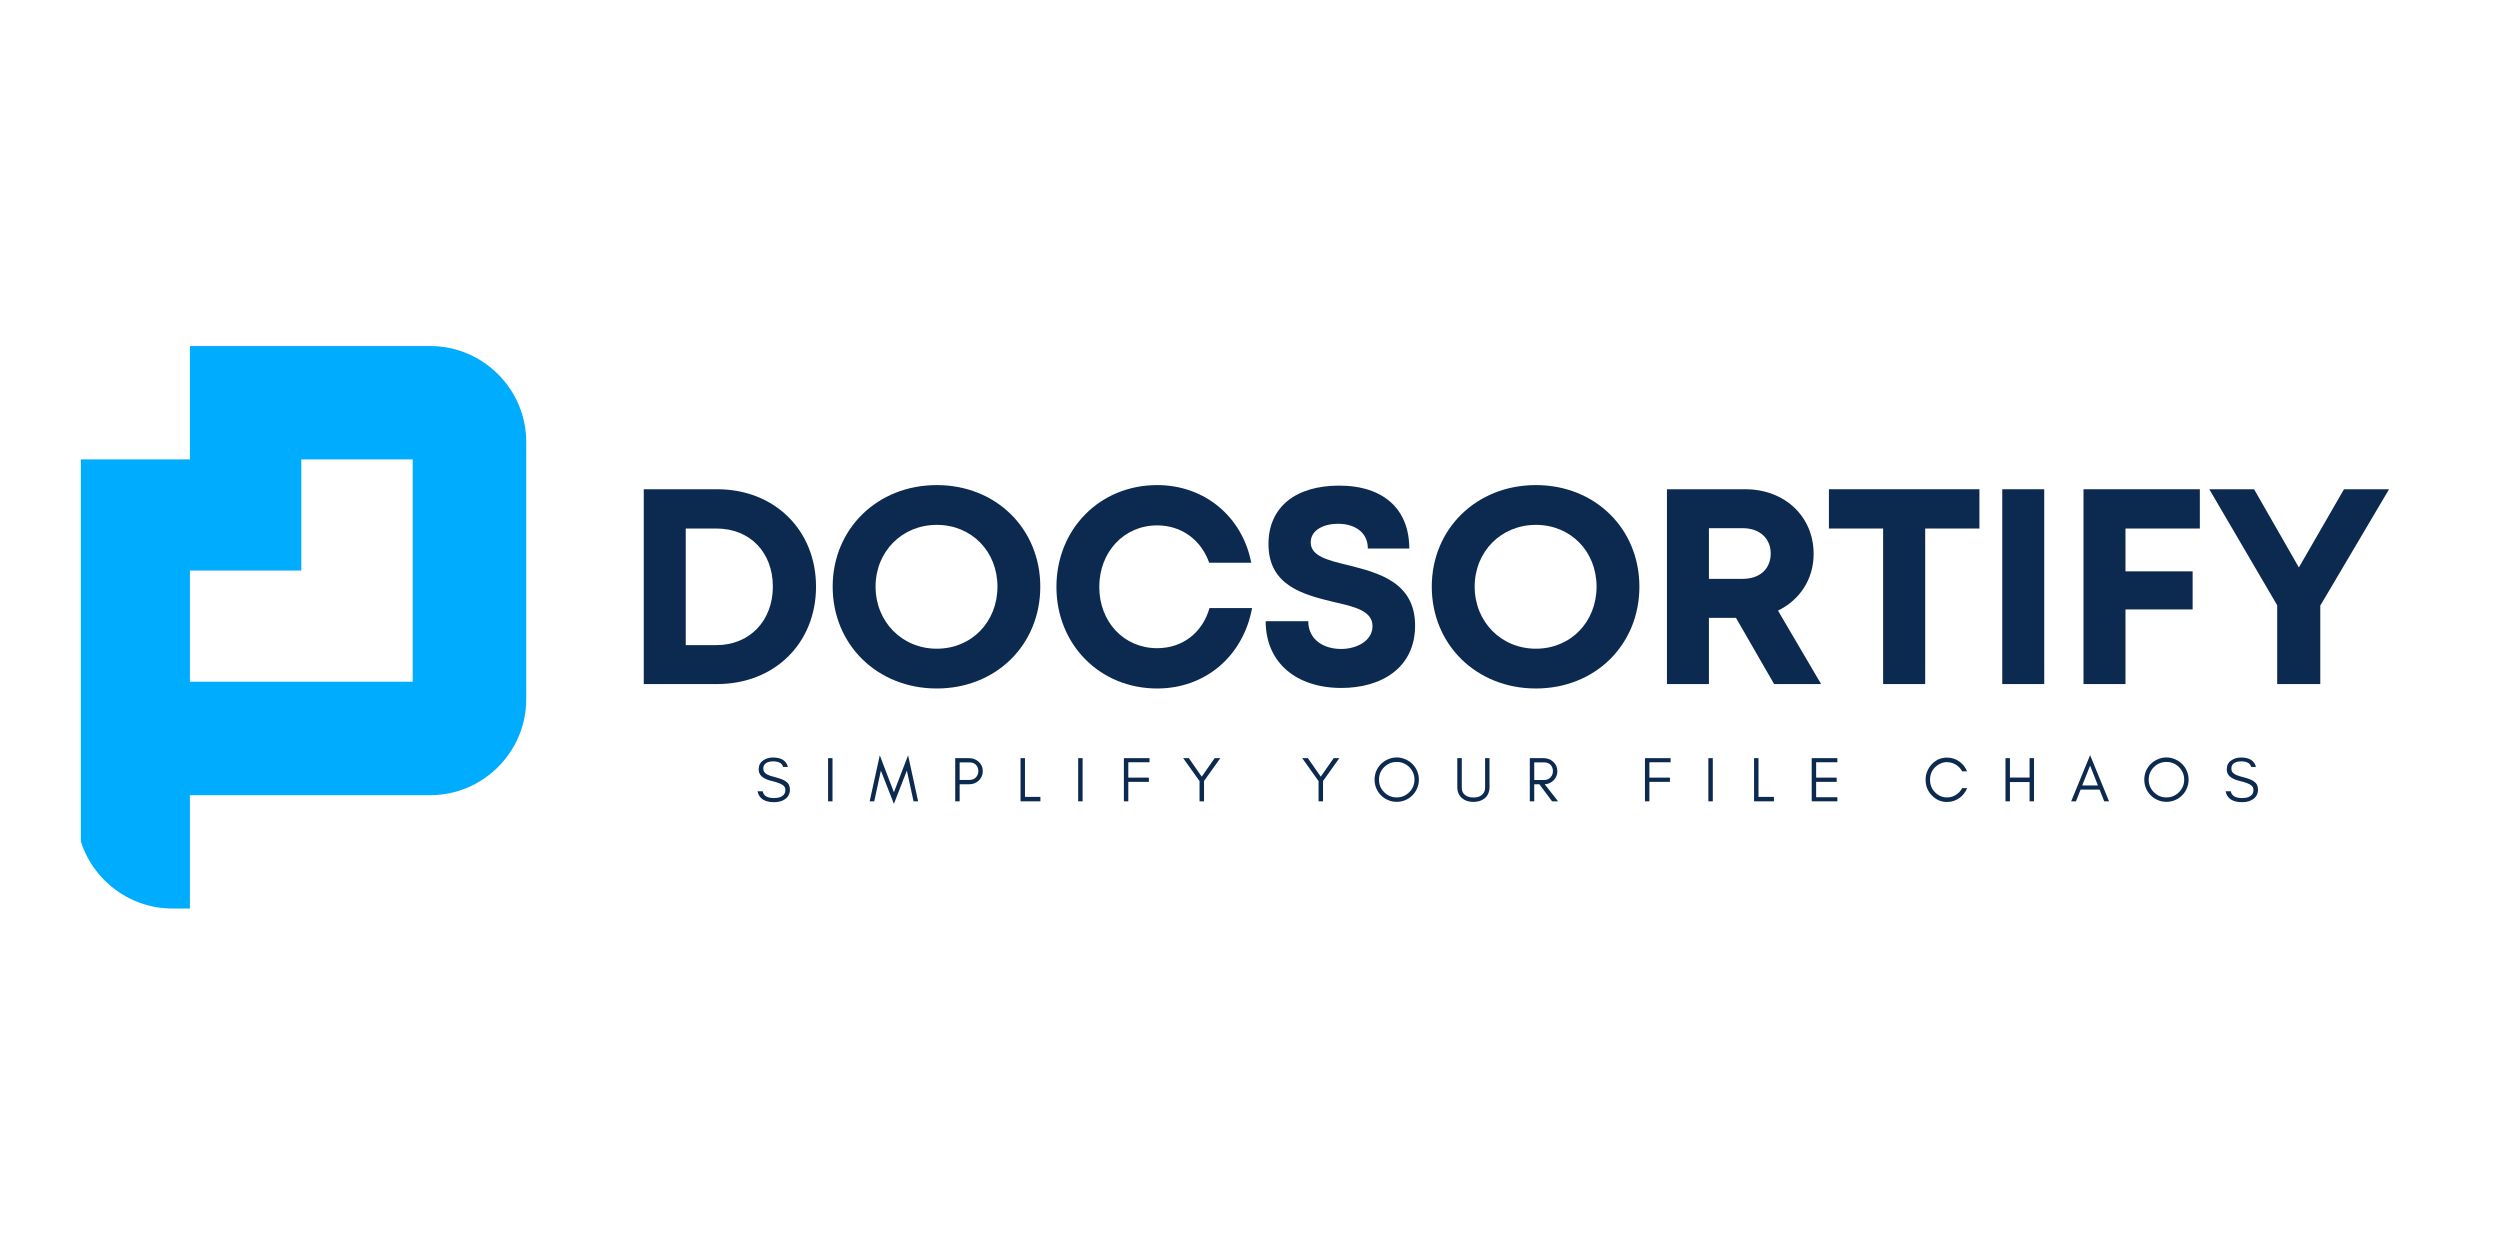
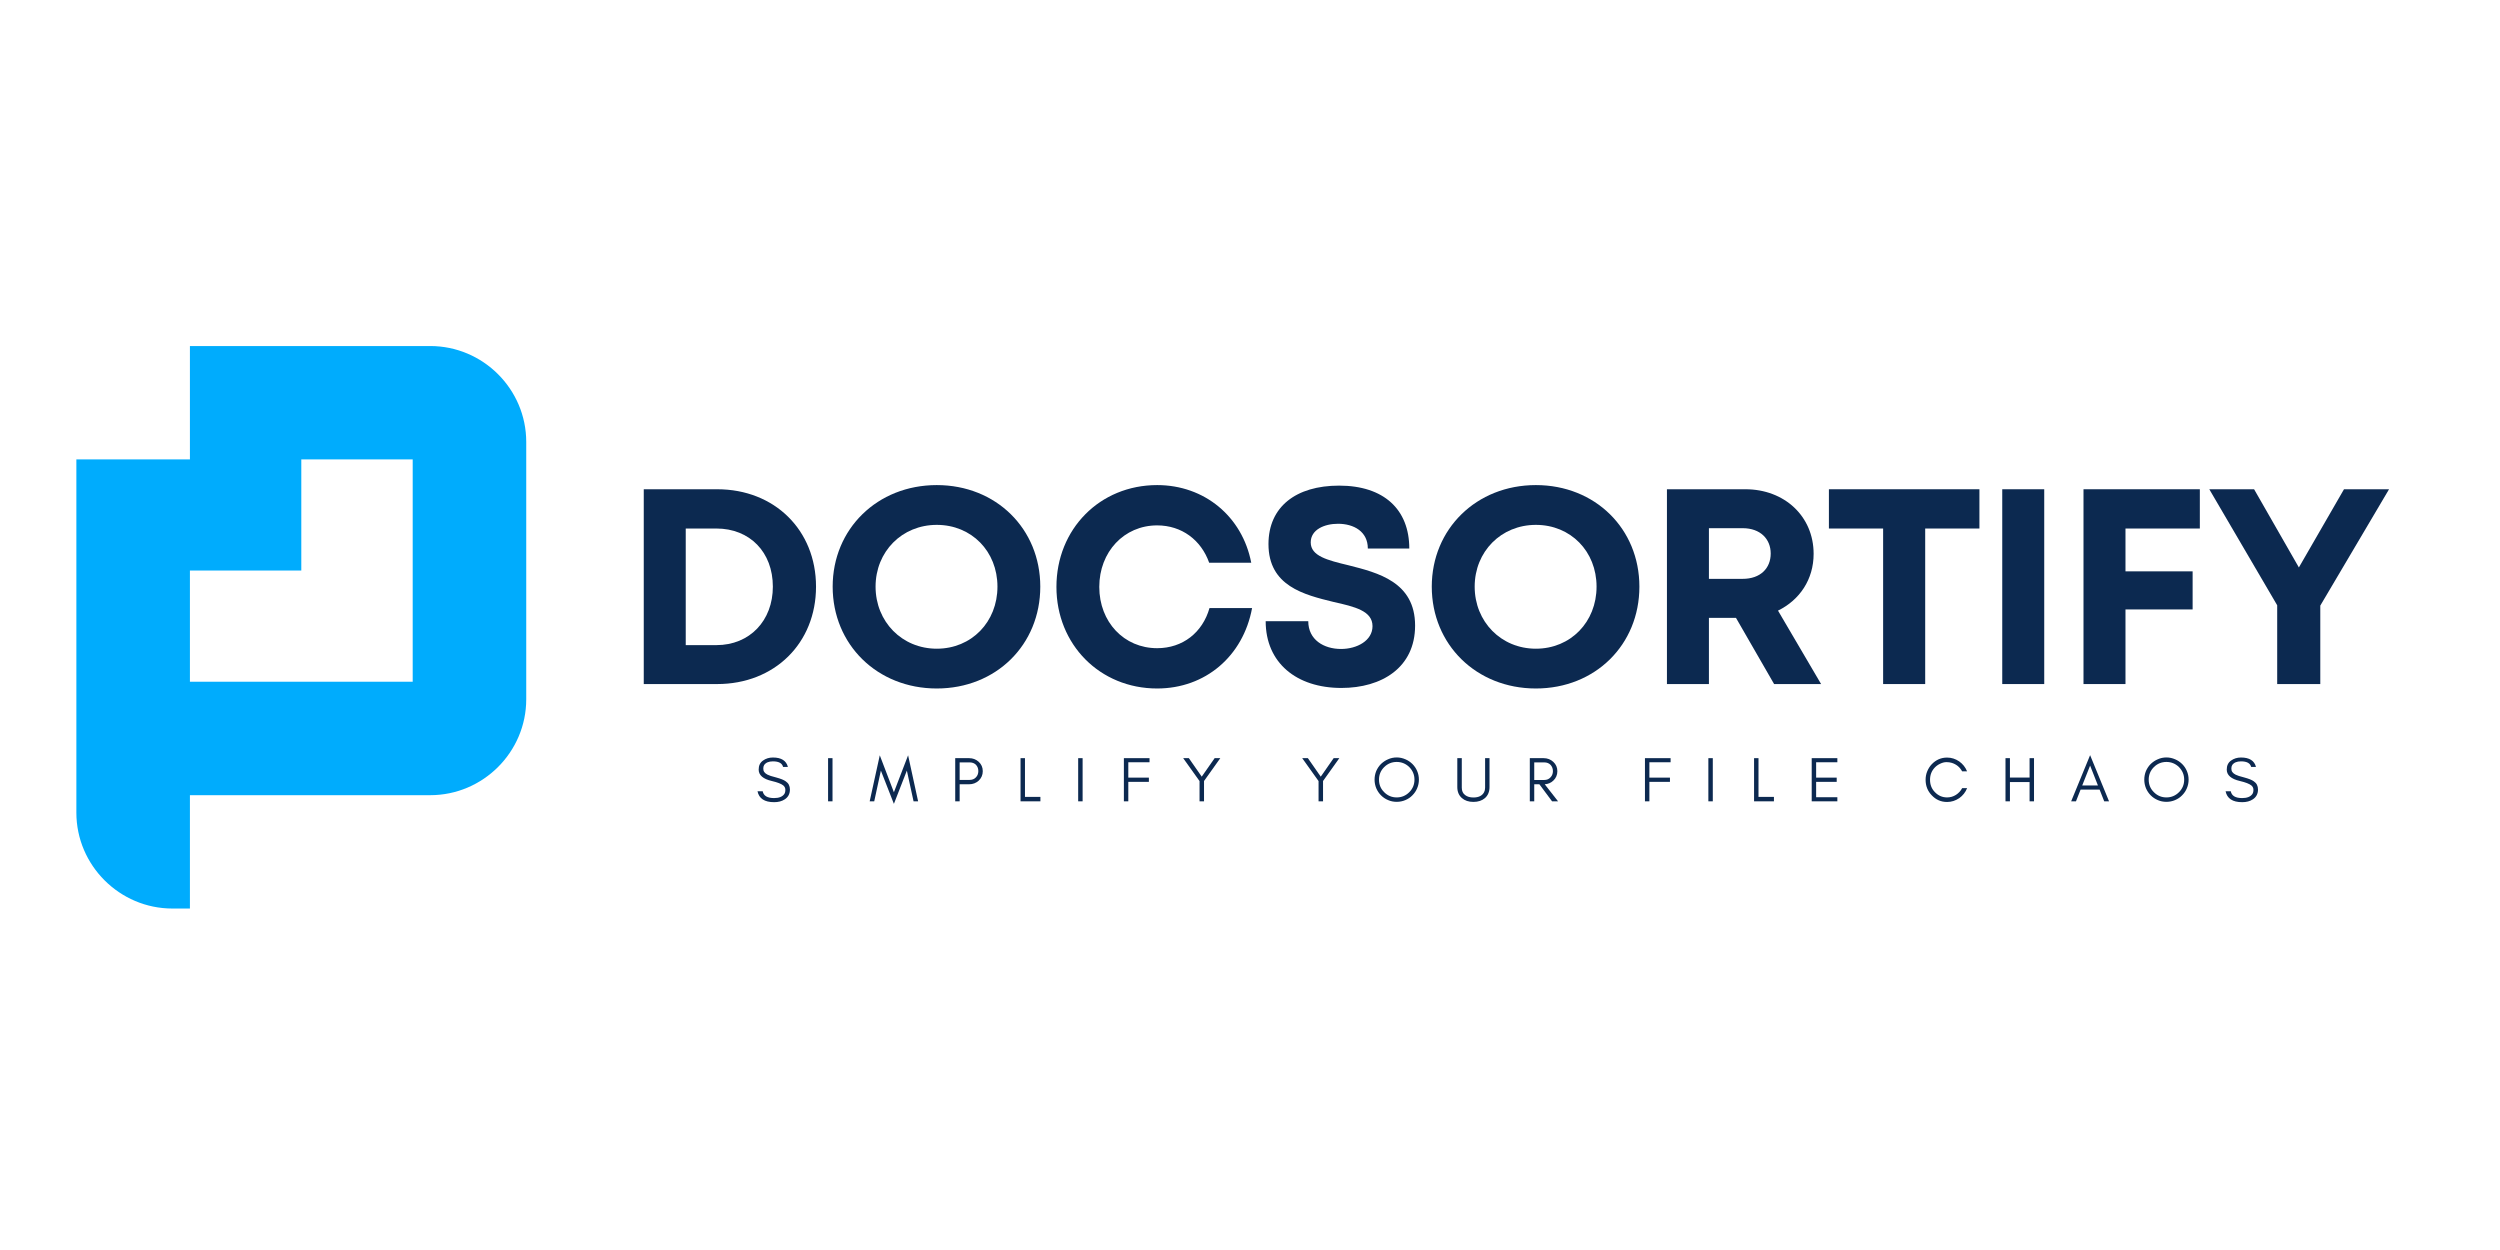
<svg xmlns="http://www.w3.org/2000/svg" width="200" zoomAndPan="magnify" viewBox="0 0 150 75" height="100" preserveAspectRatio="xMidYMid meet" version="1.0">
  <defs>
    <g />
    <clipPath id="d8ee96f435">
-       <path d="M 4.852 20.762 L 31.578 20.762 L 31.578 54.512 L 4.852 54.512 Z M 4.852 20.762 " clip-rule="nonzero" />
+       <path d="M 4.852 20.762 L 31.578 20.762 L 31.578 54.512 L 4.852 54.512 Z M 4.852 20.762 " clipRule="nonzero" />
    </clipPath>
  </defs>
-   <g clip-path="url(#d8ee96f435)">
-     <path fill="#00acfd" d="M 11.395 34.234 L 11.395 40.906 L 24.762 40.906 L 24.762 27.562 L 18.078 27.562 L 18.078 34.234 Z M 4.582 27.562 L 11.395 27.562 L 11.395 20.762 L 25.812 20.762 C 28.984 20.762 31.574 23.352 31.574 26.516 L 31.574 41.957 C 31.574 45.121 28.984 47.711 25.812 47.711 L 11.395 47.711 L 11.395 54.512 L 10.344 54.512 C 7.176 54.512 4.582 51.922 4.582 48.758 Z M 4.582 27.562 " fill-opacity="1" fill-rule="nonzero" />
-   </g>
-   <g fill="#0c2950" fill-opacity="1">
+   <g clipPath="url(#d8ee96f435)">
+     <path fill="#00acfd" d="M 11.395 34.234 L 11.395 40.906 L 24.762 40.906 L 24.762 27.562 L 18.078 27.562 L 18.078 34.234 Z M 4.582 27.562 L 11.395 27.562 L 11.395 20.762 L 25.812 20.762 C 28.984 20.762 31.574 23.352 31.574 26.516 L 31.574 41.957 C 31.574 45.121 28.984 47.711 25.812 47.711 L 11.395 47.711 L 11.395 54.512 L 10.344 54.512 C 7.176 54.512 4.582 51.922 4.582 48.758 Z M 4.582 27.562 " fillOpacity="1" fillRule="nonzero" />
+   </g>
+   <g fill="#0c2950" fillOpacity="1">
    <g transform="translate(45.30928, 48.07949)">
      <g>
        <path d="M 1 -1.219 C 1.336 -1.141 1.566 -1.051 1.688 -0.953 C 1.77 -0.883 1.812 -0.797 1.812 -0.688 C 1.812 -0.582 1.789 -0.496 1.746 -0.434 C 1.629 -0.273 1.426 -0.195 1.137 -0.195 C 0.73 -0.195 0.504 -0.332 0.453 -0.605 L 0.141 -0.605 C 0.23 -0.168 0.562 0.051 1.137 0.051 C 1.391 0.051 1.602 -0.004 1.773 -0.117 C 1.98 -0.25 2.086 -0.449 2.086 -0.707 C 2.086 -0.922 2.004 -1.086 1.836 -1.199 C 1.719 -1.285 1.527 -1.359 1.266 -1.43 C 0.996 -1.496 0.828 -1.555 0.746 -1.598 C 0.57 -1.684 0.484 -1.805 0.488 -1.965 C 0.488 -2.051 0.504 -2.121 0.539 -2.176 C 0.641 -2.324 0.816 -2.398 1.066 -2.398 C 1.422 -2.398 1.621 -2.285 1.676 -2.062 L 1.965 -2.062 C 1.871 -2.438 1.57 -2.629 1.066 -2.629 C 0.836 -2.629 0.637 -2.566 0.469 -2.445 C 0.297 -2.324 0.211 -2.145 0.211 -1.902 C 0.211 -1.57 0.477 -1.34 1 -1.219 Z M 1 -1.219 " />
      </g>
    </g>
  </g>
-   <g fill="#0c2950" fill-opacity="1">
+   <g fill="#0c2950" fillOpacity="1">
    <g transform="translate(49.39969, 48.07949)">
      <g>
        <path d="M 0.551 0 L 0.551 -2.59 L 0.285 -2.59 L 0.285 0 Z M 0.551 0 " />
      </g>
    </g>
  </g>
-   <g fill="#0c2950" fill-opacity="1">
+   <g fill="#0c2950" fillOpacity="1">
    <g transform="translate(52.14185, 48.07949)">
      <g>
        <path d="M 2.672 0 L 2.945 0 L 2.344 -2.762 L 1.492 -0.543 L 0.645 -2.762 L 0.039 0 L 0.312 0 L 0.711 -1.844 L 1.492 0.152 L 2.27 -1.844 Z M 2.672 0 " />
      </g>
    </g>
  </g>
-   <g fill="#0c2950" fill-opacity="1">
+   <g fill="#0c2950" fillOpacity="1">
    <g transform="translate(57.02825, 48.07949)">
      <g>
        <path d="M 0.551 -1.285 L 0.551 -2.336 L 1.152 -2.336 C 1.309 -2.336 1.438 -2.285 1.531 -2.191 C 1.621 -2.09 1.672 -1.969 1.672 -1.816 C 1.672 -1.66 1.621 -1.535 1.523 -1.434 C 1.426 -1.332 1.301 -1.285 1.152 -1.285 Z M 1.938 -1.809 C 1.938 -2.039 1.855 -2.223 1.695 -2.371 C 1.535 -2.516 1.344 -2.59 1.117 -2.59 L 0.285 -2.59 L 0.285 0 L 0.551 0 L 0.551 -1.023 L 1.117 -1.023 C 1.344 -1.023 1.539 -1.098 1.695 -1.242 C 1.855 -1.395 1.938 -1.582 1.938 -1.809 Z M 1.938 -1.809 " />
      </g>
    </g>
  </g>
-   <g fill="#0c2950" fill-opacity="1">
+   <g fill="#0c2950" fillOpacity="1">
    <g transform="translate(60.94727, 48.07949)">
      <g>
        <path d="M 0.551 -0.266 L 0.551 -2.59 L 0.285 -2.59 L 0.285 0 L 1.477 0 L 1.477 -0.266 Z M 0.551 -0.266 " />
      </g>
    </g>
  </g>
-   <g fill="#0c2950" fill-opacity="1">
+   <g fill="#0c2950" fillOpacity="1">
    <g transform="translate(64.40545, 48.07949)">
      <g>
        <path d="M 0.551 0 L 0.551 -2.59 L 0.285 -2.59 L 0.285 0 Z M 0.551 0 " />
      </g>
    </g>
  </g>
-   <g fill="#0c2950" fill-opacity="1">
+   <g fill="#0c2950" fillOpacity="1">
    <g transform="translate(67.14762, 48.07949)">
      <g>
        <path d="M 1.824 -2.344 L 1.824 -2.59 L 0.285 -2.59 L 0.285 0 L 0.551 0 L 0.551 -1.168 L 1.785 -1.168 L 1.785 -1.422 L 0.551 -1.422 L 0.551 -2.344 Z M 1.824 -2.344 " />
      </g>
    </g>
  </g>
-   <g fill="#0c2950" fill-opacity="1">
+   <g fill="#0c2950" fillOpacity="1">
    <g transform="translate(70.95238, 48.07949)">
      <g>
        <path d="M 1.289 -1.219 L 2.266 -2.59 L 1.926 -2.59 L 1.152 -1.48 L 0.379 -2.59 L 0.039 -2.59 L 1.02 -1.215 L 1.02 0 L 1.289 0 Z M 1.289 -1.219 " />
      </g>
    </g>
  </g>
-   <g fill="#0c2950" fill-opacity="1">
+   <g fill="#0c2950" fillOpacity="1">
    <g transform="translate(75.16085, 48.07949)">
      <g />
    </g>
  </g>
-   <g fill="#0c2950" fill-opacity="1">
+   <g fill="#0c2950" fillOpacity="1">
    <g transform="translate(78.09345, 48.07949)">
      <g>
        <path d="M 1.289 -1.219 L 2.266 -2.59 L 1.926 -2.59 L 1.152 -1.48 L 0.379 -2.59 L 0.039 -2.59 L 1.02 -1.215 L 1.02 0 L 1.289 0 Z M 1.289 -1.219 " />
      </g>
    </g>
  </g>
-   <g fill="#0c2950" fill-opacity="1">
+   <g fill="#0c2950" fillOpacity="1">
    <g transform="translate(82.30192, 48.07949)">
      <g>
        <path d="M 2.566 -1.301 C 2.566 -1.004 2.461 -0.754 2.254 -0.547 C 2.047 -0.34 1.793 -0.234 1.5 -0.234 C 1.207 -0.234 0.957 -0.34 0.75 -0.547 C 0.539 -0.754 0.438 -1.004 0.438 -1.301 C 0.438 -1.594 0.539 -1.844 0.75 -2.055 C 0.957 -2.258 1.207 -2.363 1.5 -2.363 C 1.793 -2.363 2.047 -2.258 2.254 -2.055 C 2.461 -1.844 2.566 -1.594 2.566 -1.301 Z M 2.832 -1.301 C 2.832 -1.484 2.797 -1.656 2.727 -1.82 C 2.66 -1.98 2.562 -2.121 2.441 -2.242 C 2.32 -2.359 2.18 -2.457 2.02 -2.523 C 1.855 -2.594 1.684 -2.633 1.5 -2.633 C 1.316 -2.633 1.141 -2.594 0.984 -2.523 C 0.824 -2.457 0.684 -2.359 0.559 -2.242 C 0.438 -2.121 0.344 -1.98 0.273 -1.82 C 0.207 -1.656 0.172 -1.484 0.172 -1.301 C 0.172 -1.121 0.207 -0.945 0.273 -0.785 C 0.344 -0.621 0.438 -0.48 0.559 -0.359 C 0.684 -0.234 0.824 -0.141 0.984 -0.074 C 1.141 -0.004 1.316 0.031 1.5 0.031 C 1.684 0.031 1.855 -0.004 2.02 -0.074 C 2.18 -0.141 2.32 -0.234 2.441 -0.359 C 2.562 -0.48 2.66 -0.621 2.727 -0.785 C 2.797 -0.945 2.832 -1.121 2.832 -1.301 Z M 2.832 -1.301 " />
      </g>
    </g>
  </g>
-   <g fill="#0c2950" fill-opacity="1">
+   <g fill="#0c2950" fillOpacity="1">
    <g transform="translate(87.21117, 48.07949)">
      <g>
        <path d="M 2.16 -0.855 L 2.16 -2.59 L 1.895 -2.59 L 1.895 -0.82 C 1.895 -0.711 1.875 -0.625 1.836 -0.551 C 1.727 -0.34 1.512 -0.23 1.195 -0.23 C 0.988 -0.23 0.828 -0.277 0.703 -0.371 C 0.562 -0.473 0.496 -0.621 0.496 -0.82 L 0.496 -2.59 L 0.227 -2.59 L 0.227 -0.855 C 0.227 -0.574 0.32 -0.355 0.504 -0.195 C 0.676 -0.043 0.906 0.035 1.195 0.035 C 1.48 0.035 1.711 -0.043 1.887 -0.195 C 2.066 -0.355 2.16 -0.574 2.16 -0.855 Z M 2.16 -0.855 " />
      </g>
    </g>
  </g>
-   <g fill="#0c2950" fill-opacity="1">
+   <g fill="#0c2950" fillOpacity="1">
    <g transform="translate(91.50342, 48.07949)">
      <g>
        <path d="M 0.551 -1.281 L 0.551 -2.336 L 1.152 -2.336 C 1.309 -2.336 1.438 -2.285 1.531 -2.188 C 1.621 -2.086 1.672 -1.965 1.672 -1.812 C 1.672 -1.66 1.621 -1.535 1.523 -1.434 C 1.426 -1.328 1.301 -1.281 1.152 -1.281 Z M 1.938 -1.809 C 1.938 -2.031 1.855 -2.219 1.695 -2.367 C 1.539 -2.512 1.344 -2.59 1.117 -2.59 L 0.285 -2.59 L 0.285 0 L 0.551 0 L 0.551 -1.023 L 0.859 -1.023 L 1.621 0 L 1.98 0 L 1.18 -1.023 C 1.383 -1.035 1.555 -1.109 1.695 -1.242 C 1.855 -1.391 1.938 -1.582 1.938 -1.809 Z M 1.938 -1.809 " />
      </g>
    </g>
  </g>
-   <g fill="#0c2950" fill-opacity="1">
+   <g fill="#0c2950" fillOpacity="1">
    <g transform="translate(95.47957, 48.07949)">
      <g />
    </g>
  </g>
-   <g fill="#0c2950" fill-opacity="1">
+   <g fill="#0c2950" fillOpacity="1">
    <g transform="translate(98.41217, 48.07949)">
      <g>
        <path d="M 1.824 -2.344 L 1.824 -2.59 L 0.285 -2.59 L 0.285 0 L 0.551 0 L 0.551 -1.168 L 1.785 -1.168 L 1.785 -1.422 L 0.551 -1.422 L 0.551 -2.344 Z M 1.824 -2.344 " />
      </g>
    </g>
  </g>
-   <g fill="#0c2950" fill-opacity="1">
+   <g fill="#0c2950" fillOpacity="1">
    <g transform="translate(102.2169, 48.07949)">
      <g>
        <path d="M 0.551 0 L 0.551 -2.59 L 0.285 -2.59 L 0.285 0 Z M 0.551 0 " />
      </g>
    </g>
  </g>
-   <g fill="#0c2950" fill-opacity="1">
+   <g fill="#0c2950" fillOpacity="1">
    <g transform="translate(104.9591, 48.07949)">
      <g>
        <path d="M 0.551 -0.266 L 0.551 -2.59 L 0.285 -2.59 L 0.285 0 L 1.477 0 L 1.477 -0.266 Z M 0.551 -0.266 " />
      </g>
    </g>
  </g>
-   <g fill="#0c2950" fill-opacity="1">
+   <g fill="#0c2950" fillOpacity="1">
    <g transform="translate(108.4173, 48.07949)">
      <g>
        <path d="M 1.824 0 L 1.824 -0.246 L 0.551 -0.246 L 0.551 -1.168 L 1.785 -1.168 L 1.785 -1.422 L 0.551 -1.422 L 0.551 -2.344 L 1.824 -2.344 L 1.824 -2.59 L 0.285 -2.59 L 0.285 0 Z M 1.824 0 " />
      </g>
    </g>
  </g>
-   <g fill="#0c2950" fill-opacity="1">
+   <g fill="#0c2950" fillOpacity="1">
    <g transform="translate(112.4315, 48.07949)">
      <g />
    </g>
  </g>
-   <g fill="#0c2950" fill-opacity="1">
+   <g fill="#0c2950" fillOpacity="1">
    <g transform="translate(115.3641, 48.07949)">
      <g>
        <path d="M 2.664 -0.793 L 2.367 -0.793 C 2.277 -0.625 2.152 -0.488 1.992 -0.387 C 1.832 -0.285 1.652 -0.234 1.461 -0.234 C 1.176 -0.234 0.934 -0.34 0.73 -0.551 C 0.531 -0.754 0.438 -1 0.438 -1.293 C 0.438 -1.582 0.531 -1.828 0.73 -2.035 C 0.824 -2.129 0.934 -2.207 1.059 -2.262 C 1.18 -2.32 1.301 -2.352 1.426 -2.352 C 1.543 -2.352 1.645 -2.336 1.738 -2.309 C 2.016 -2.223 2.223 -2.055 2.363 -1.801 L 2.66 -1.801 C 2.559 -2.047 2.402 -2.242 2.188 -2.395 C 1.965 -2.547 1.727 -2.625 1.461 -2.625 C 1.102 -2.625 0.797 -2.492 0.543 -2.227 C 0.426 -2.105 0.336 -1.961 0.27 -1.801 C 0.203 -1.641 0.172 -1.469 0.172 -1.293 C 0.172 -0.926 0.293 -0.617 0.543 -0.359 C 0.797 -0.09 1.102 0.039 1.461 0.039 C 1.727 0.039 1.965 -0.039 2.191 -0.191 C 2.406 -0.344 2.562 -0.539 2.664 -0.793 Z M 2.664 -0.793 " />
      </g>
    </g>
  </g>
-   <g fill="#0c2950" fill-opacity="1">
+   <g fill="#0c2950" fillOpacity="1">
    <g transform="translate(120.0448, 48.07949)">
      <g>
        <path d="M 0.551 0 L 0.551 -1.156 L 1.73 -1.156 L 1.73 0 L 1.996 0 L 1.996 -2.59 L 1.73 -2.59 L 1.73 -1.426 L 0.551 -1.426 L 0.551 -2.59 L 0.285 -2.59 L 0.285 0 Z M 0.551 0 " />
      </g>
    </g>
  </g>
-   <g fill="#0c2950" fill-opacity="1">
+   <g fill="#0c2950" fillOpacity="1">
    <g transform="translate(124.2305, 48.07949)">
      <g>
        <path d="M 0.703 -0.953 L 1.176 -2.145 L 1.645 -0.953 Z M 2.312 0 L 1.176 -2.77 L 0.039 0 L 0.328 0 L 0.605 -0.703 L 1.746 -0.703 L 2.023 0 Z M 2.312 0 " />
      </g>
    </g>
  </g>
-   <g fill="#0c2950" fill-opacity="1">
+   <g fill="#0c2950" fillOpacity="1">
    <g transform="translate(128.4846, 48.07949)">
      <g>
        <path d="M 2.566 -1.301 C 2.566 -1.004 2.461 -0.754 2.254 -0.547 C 2.047 -0.34 1.793 -0.234 1.5 -0.234 C 1.207 -0.234 0.957 -0.34 0.75 -0.547 C 0.539 -0.754 0.438 -1.004 0.438 -1.301 C 0.438 -1.594 0.539 -1.844 0.75 -2.055 C 0.957 -2.258 1.207 -2.363 1.5 -2.363 C 1.793 -2.363 2.047 -2.258 2.254 -2.055 C 2.461 -1.844 2.566 -1.594 2.566 -1.301 Z M 2.832 -1.301 C 2.832 -1.484 2.797 -1.656 2.727 -1.82 C 2.66 -1.98 2.562 -2.121 2.441 -2.242 C 2.32 -2.359 2.18 -2.457 2.02 -2.523 C 1.855 -2.594 1.684 -2.633 1.5 -2.633 C 1.316 -2.633 1.141 -2.594 0.984 -2.523 C 0.824 -2.457 0.684 -2.359 0.559 -2.242 C 0.438 -2.121 0.344 -1.98 0.273 -1.82 C 0.207 -1.656 0.172 -1.484 0.172 -1.301 C 0.172 -1.121 0.207 -0.945 0.273 -0.785 C 0.344 -0.621 0.438 -0.48 0.559 -0.359 C 0.684 -0.234 0.824 -0.141 0.984 -0.074 C 1.141 -0.004 1.316 0.031 1.5 0.031 C 1.684 0.031 1.855 -0.004 2.02 -0.074 C 2.18 -0.141 2.32 -0.234 2.441 -0.359 C 2.562 -0.48 2.66 -0.621 2.727 -0.785 C 2.797 -0.945 2.832 -1.121 2.832 -1.301 Z M 2.832 -1.301 " />
      </g>
    </g>
  </g>
-   <g fill="#0c2950" fill-opacity="1">
+   <g fill="#0c2950" fillOpacity="1">
    <g transform="translate(133.3939, 48.07949)">
      <g>
        <path d="M 1 -1.219 C 1.336 -1.141 1.566 -1.051 1.688 -0.953 C 1.77 -0.883 1.812 -0.797 1.812 -0.688 C 1.812 -0.582 1.789 -0.496 1.746 -0.434 C 1.629 -0.273 1.426 -0.195 1.137 -0.195 C 0.73 -0.195 0.504 -0.332 0.453 -0.605 L 0.141 -0.605 C 0.23 -0.168 0.562 0.051 1.137 0.051 C 1.391 0.051 1.602 -0.004 1.773 -0.117 C 1.98 -0.25 2.086 -0.449 2.086 -0.707 C 2.086 -0.922 2.004 -1.086 1.836 -1.199 C 1.719 -1.285 1.527 -1.359 1.266 -1.43 C 0.996 -1.496 0.828 -1.555 0.746 -1.598 C 0.57 -1.684 0.484 -1.805 0.488 -1.965 C 0.488 -2.051 0.504 -2.121 0.539 -2.176 C 0.641 -2.324 0.816 -2.398 1.066 -2.398 C 1.422 -2.398 1.621 -2.285 1.676 -2.062 L 1.965 -2.062 C 1.871 -2.438 1.57 -2.629 1.066 -2.629 C 0.836 -2.629 0.637 -2.566 0.469 -2.445 C 0.297 -2.324 0.211 -2.145 0.211 -1.902 C 0.211 -1.57 0.477 -1.34 1 -1.219 Z M 1 -1.219 " />
      </g>
    </g>
  </g>
-   <g fill="#0c2950" fill-opacity="1">
+   <g fill="#0c2950" fillOpacity="1">
    <g transform="translate(37.28936, 41.04321)">
      <g>
        <path d="M 5.742 -11.688 L 1.336 -11.688 L 1.336 0 L 5.742 0 C 9.184 0 11.672 -2.453 11.672 -5.844 C 11.672 -9.234 9.184 -11.688 5.742 -11.688 Z M 5.695 -2.336 L 3.855 -2.336 L 3.855 -9.332 L 5.695 -9.332 C 7.699 -9.332 9.082 -7.914 9.082 -5.844 C 9.082 -3.809 7.699 -2.336 5.695 -2.336 Z M 5.695 -2.336 " />
      </g>
    </g>
  </g>
-   <g fill="#0c2950" fill-opacity="1">
+   <g fill="#0c2950" fillOpacity="1">
    <g transform="translate(49.32713, 41.04321)">
      <g>
        <path d="M 6.879 0.266 C 10.438 0.266 13.09 -2.355 13.09 -5.844 C 13.09 -9.316 10.438 -11.938 6.879 -11.938 C 3.305 -11.938 0.633 -9.301 0.633 -5.844 C 0.633 -2.371 3.305 0.266 6.879 0.266 Z M 6.879 -2.121 C 4.793 -2.121 3.207 -3.742 3.207 -5.844 C 3.207 -7.949 4.793 -9.551 6.879 -9.551 C 8.965 -9.551 10.52 -7.965 10.52 -5.844 C 10.52 -3.723 8.965 -2.121 6.879 -2.121 Z M 6.879 -2.121 " />
      </g>
    </g>
  </g>
-   <g fill="#0c2950" fill-opacity="1">
+   <g fill="#0c2950" fillOpacity="1">
    <g transform="translate(62.73398, 41.04321)">
      <g>
        <path d="M 6.695 0.266 C 9.586 0.266 11.855 -1.668 12.391 -4.559 L 9.836 -4.559 C 9.418 -3.09 8.23 -2.152 6.695 -2.152 C 4.707 -2.152 3.223 -3.723 3.223 -5.828 C 3.223 -7.93 4.707 -9.52 6.695 -9.52 C 8.164 -9.52 9.332 -8.648 9.816 -7.281 L 12.34 -7.281 C 11.805 -10.051 9.535 -11.938 6.695 -11.938 C 3.258 -11.938 0.652 -9.301 0.652 -5.828 C 0.652 -2.371 3.258 0.266 6.695 0.266 Z M 6.695 0.266 " />
      </g>
    </g>
  </g>
-   <g fill="#0c2950" fill-opacity="1">
+   <g fill="#0c2950" fillOpacity="1">
    <g transform="translate(75.27263, 41.04321)">
      <g>
        <path d="M 5.211 0.234 C 7.629 0.234 9.633 -0.984 9.633 -3.508 C 9.633 -6.129 7.398 -6.68 5.629 -7.129 C 4.375 -7.43 3.371 -7.68 3.371 -8.5 C 3.371 -9.266 4.191 -9.617 5.008 -9.617 C 5.961 -9.617 6.797 -9.148 6.797 -8.133 L 9.285 -8.133 C 9.285 -10.469 7.766 -11.906 5.074 -11.906 C 2.488 -11.906 0.836 -10.637 0.836 -8.398 C 0.836 -5.879 2.973 -5.359 4.742 -4.926 C 6.012 -4.641 7.078 -4.391 7.078 -3.473 C 7.078 -2.605 6.145 -2.105 5.191 -2.105 C 4.156 -2.105 3.223 -2.656 3.223 -3.773 L 0.668 -3.773 C 0.668 -1.27 2.52 0.234 5.211 0.234 Z M 5.211 0.234 " />
      </g>
    </g>
  </g>
-   <g fill="#0c2950" fill-opacity="1">
+   <g fill="#0c2950" fillOpacity="1">
    <g transform="translate(85.27348, 41.04321)">
      <g>
        <path d="M 6.879 0.266 C 10.438 0.266 13.09 -2.355 13.09 -5.844 C 13.09 -9.316 10.438 -11.938 6.879 -11.938 C 3.305 -11.938 0.633 -9.301 0.633 -5.844 C 0.633 -2.371 3.305 0.266 6.879 0.266 Z M 6.879 -2.121 C 4.793 -2.121 3.207 -3.742 3.207 -5.844 C 3.207 -7.949 4.793 -9.551 6.879 -9.551 C 8.965 -9.551 10.52 -7.965 10.52 -5.844 C 10.52 -3.723 8.965 -2.121 6.879 -2.121 Z M 6.879 -2.121 " />
      </g>
    </g>
  </g>
-   <g fill="#0c2950" fill-opacity="1">
+   <g fill="#0c2950" fillOpacity="1">
    <g transform="translate(98.68032, 41.04321)">
      <g>
        <path d="M 7.766 0 L 10.586 0 L 8 -4.406 C 9.301 -5.043 10.137 -6.277 10.137 -7.812 C 10.137 -10.07 8.383 -11.688 6.043 -11.688 L 1.336 -11.688 L 1.336 0 L 3.855 0 L 3.855 -3.973 L 5.477 -3.973 Z M 3.855 -9.352 L 5.879 -9.352 C 6.945 -9.352 7.562 -8.699 7.562 -7.832 C 7.562 -6.945 6.945 -6.312 5.879 -6.312 L 3.855 -6.312 Z M 3.855 -9.352 " />
      </g>
    </g>
  </g>
-   <g fill="#0c2950" fill-opacity="1">
+   <g fill="#0c2950" fillOpacity="1">
    <g transform="translate(109.3824, 41.04321)">
      <g>
        <path d="M 9.383 -11.688 L 0.352 -11.688 L 0.352 -9.332 L 3.605 -9.332 L 3.605 0 L 6.129 0 L 6.129 -9.332 L 9.383 -9.332 Z M 9.383 -11.688 " />
      </g>
    </g>
  </g>
-   <g fill="#0c2950" fill-opacity="1">
+   <g fill="#0c2950" fillOpacity="1">
    <g transform="translate(118.7989, 41.04321)">
      <g>
        <path d="M 1.336 0 L 3.855 0 L 3.855 -11.688 L 1.336 -11.688 Z M 1.336 0 " />
      </g>
    </g>
  </g>
-   <g fill="#0c2950" fill-opacity="1">
+   <g fill="#0c2950" fillOpacity="1">
    <g transform="translate(123.6741, 41.04321)">
      <g>
        <path d="M 8.316 -9.332 L 8.316 -11.688 L 1.336 -11.688 L 1.336 0 L 3.855 0 L 3.855 -4.477 L 7.883 -4.477 L 7.883 -6.762 L 3.855 -6.762 L 3.855 -9.332 Z M 8.316 -9.332 " />
      </g>
    </g>
  </g>
-   <g fill="#0c2950" fill-opacity="1">
+   <g fill="#0c2950" fillOpacity="1">
    <g transform="translate(132.2725, 41.04321)">
      <g>
        <path d="M 11.07 -11.688 L 8.367 -11.688 L 5.66 -6.996 L 2.973 -11.688 L 0.285 -11.688 L 4.359 -4.727 L 4.359 0 L 6.945 0 L 6.945 -4.707 Z M 11.07 -11.688 " />
      </g>
    </g>
  </g>
</svg>
